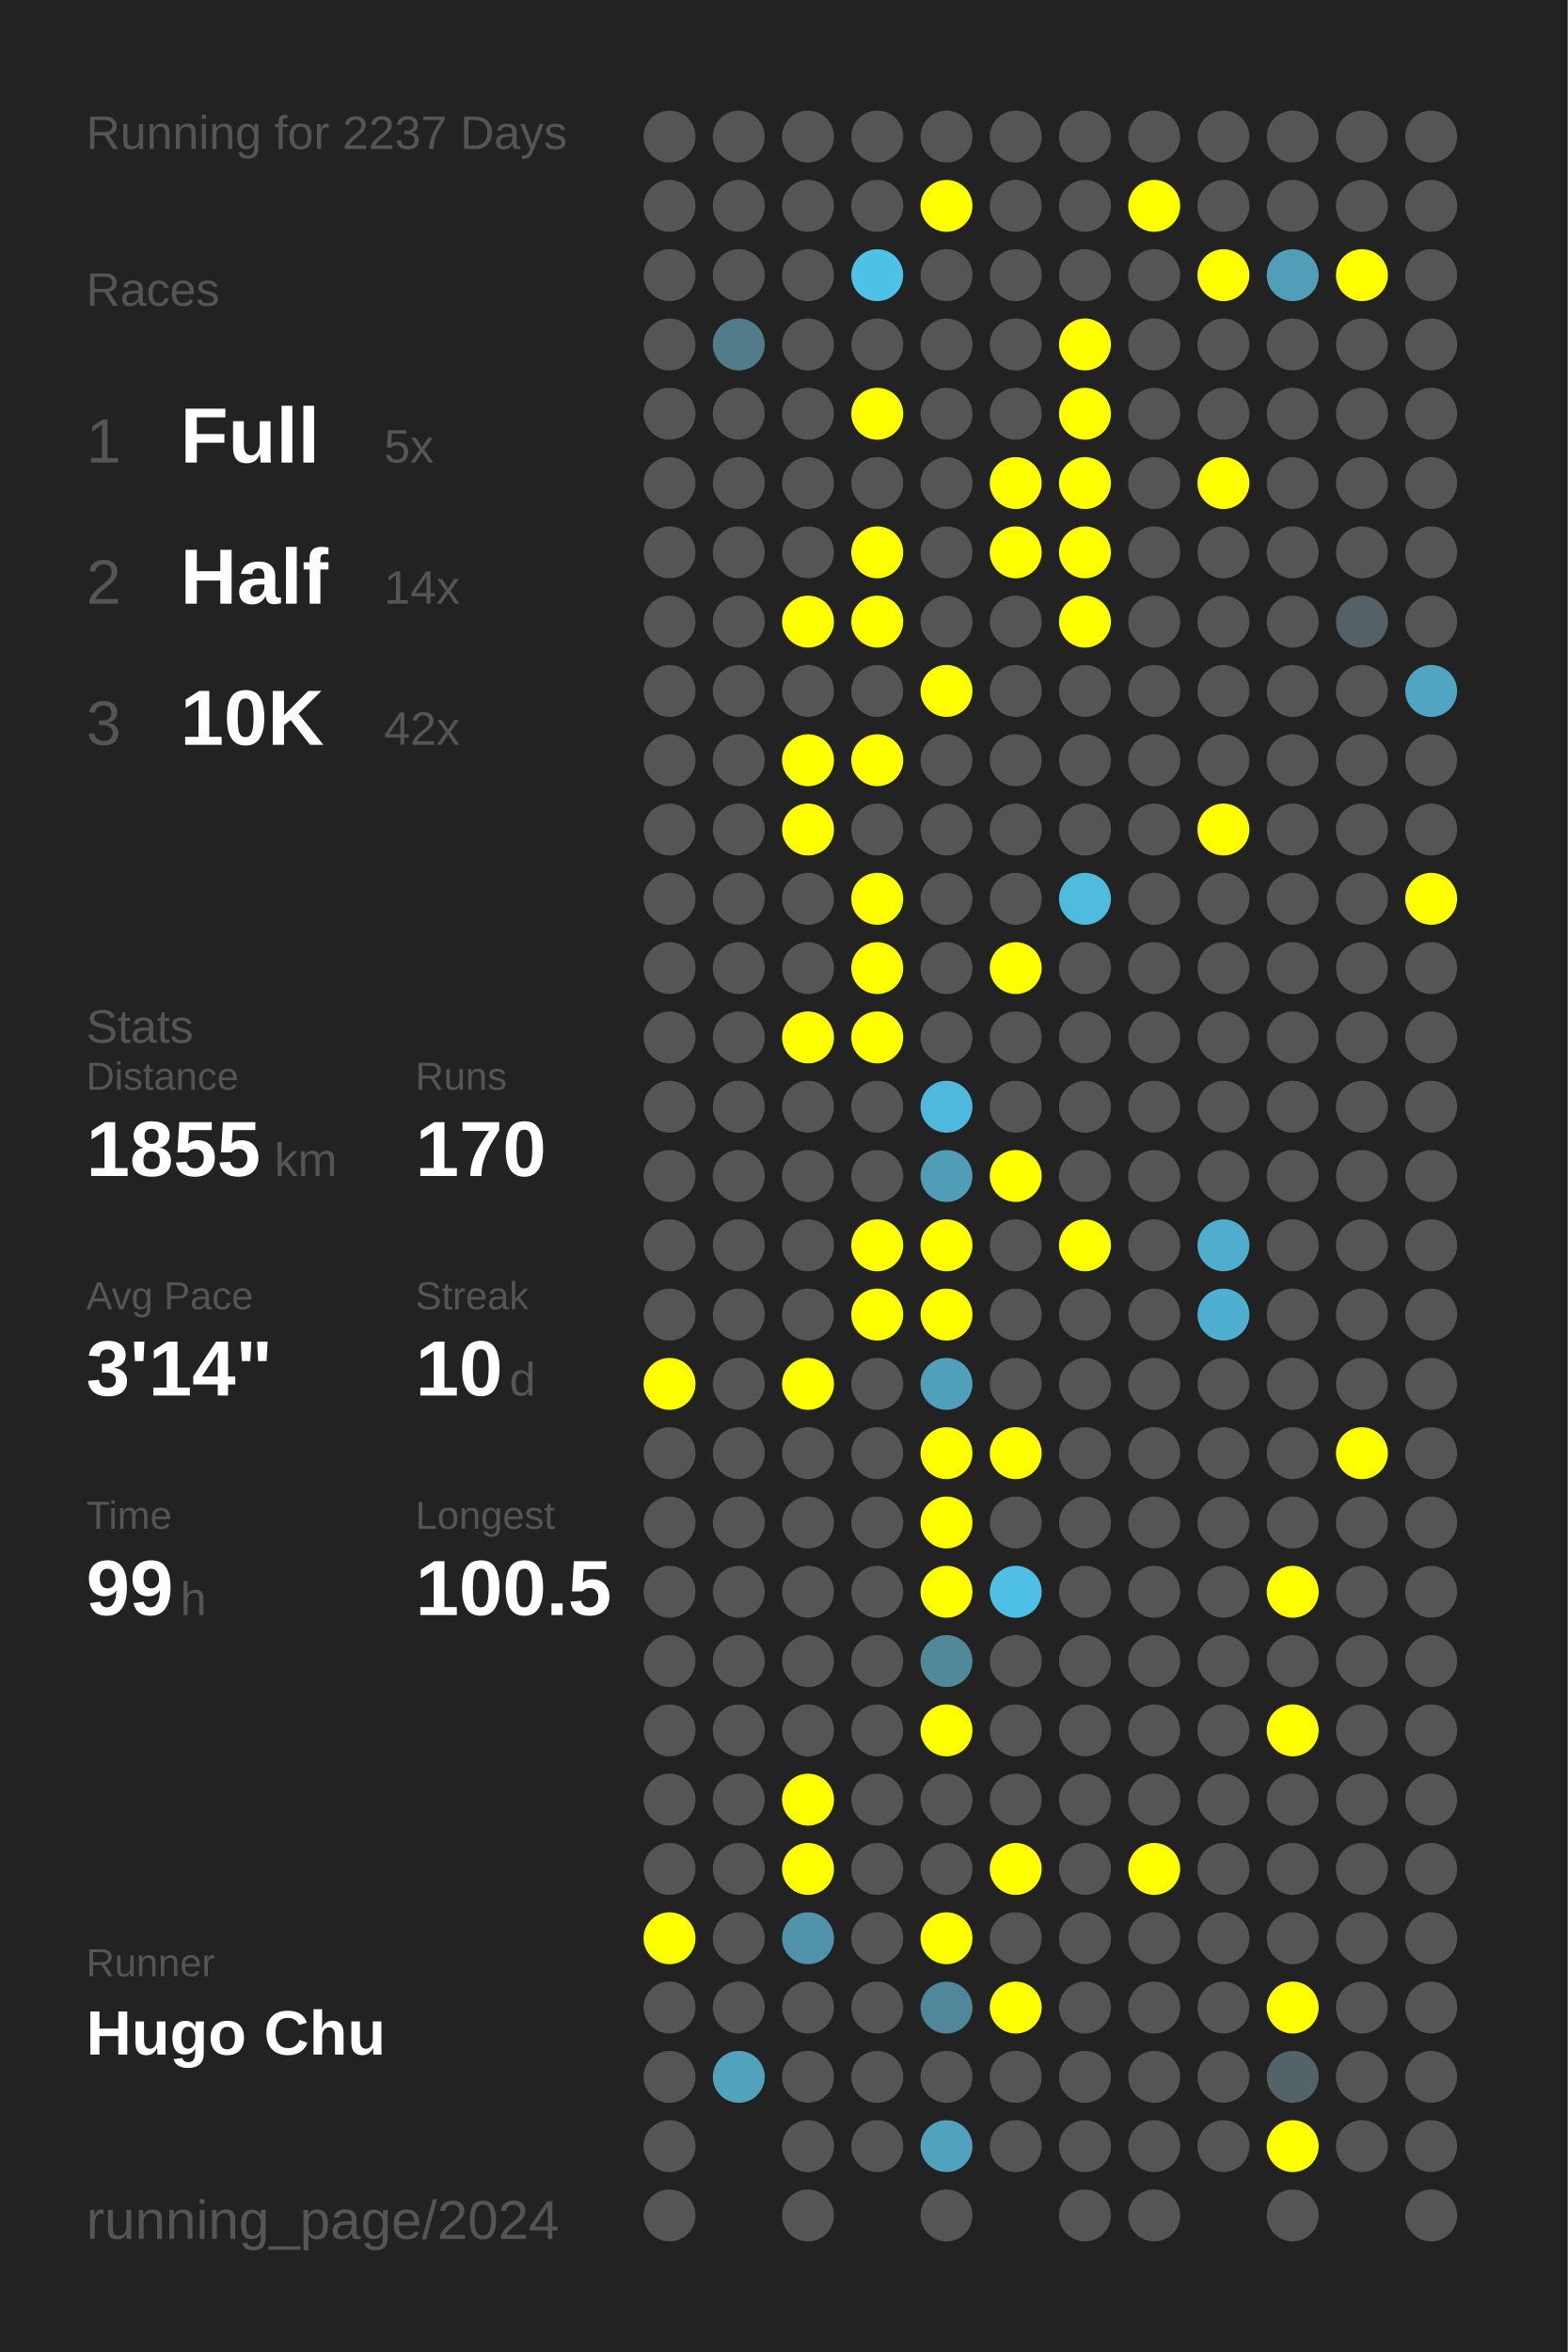
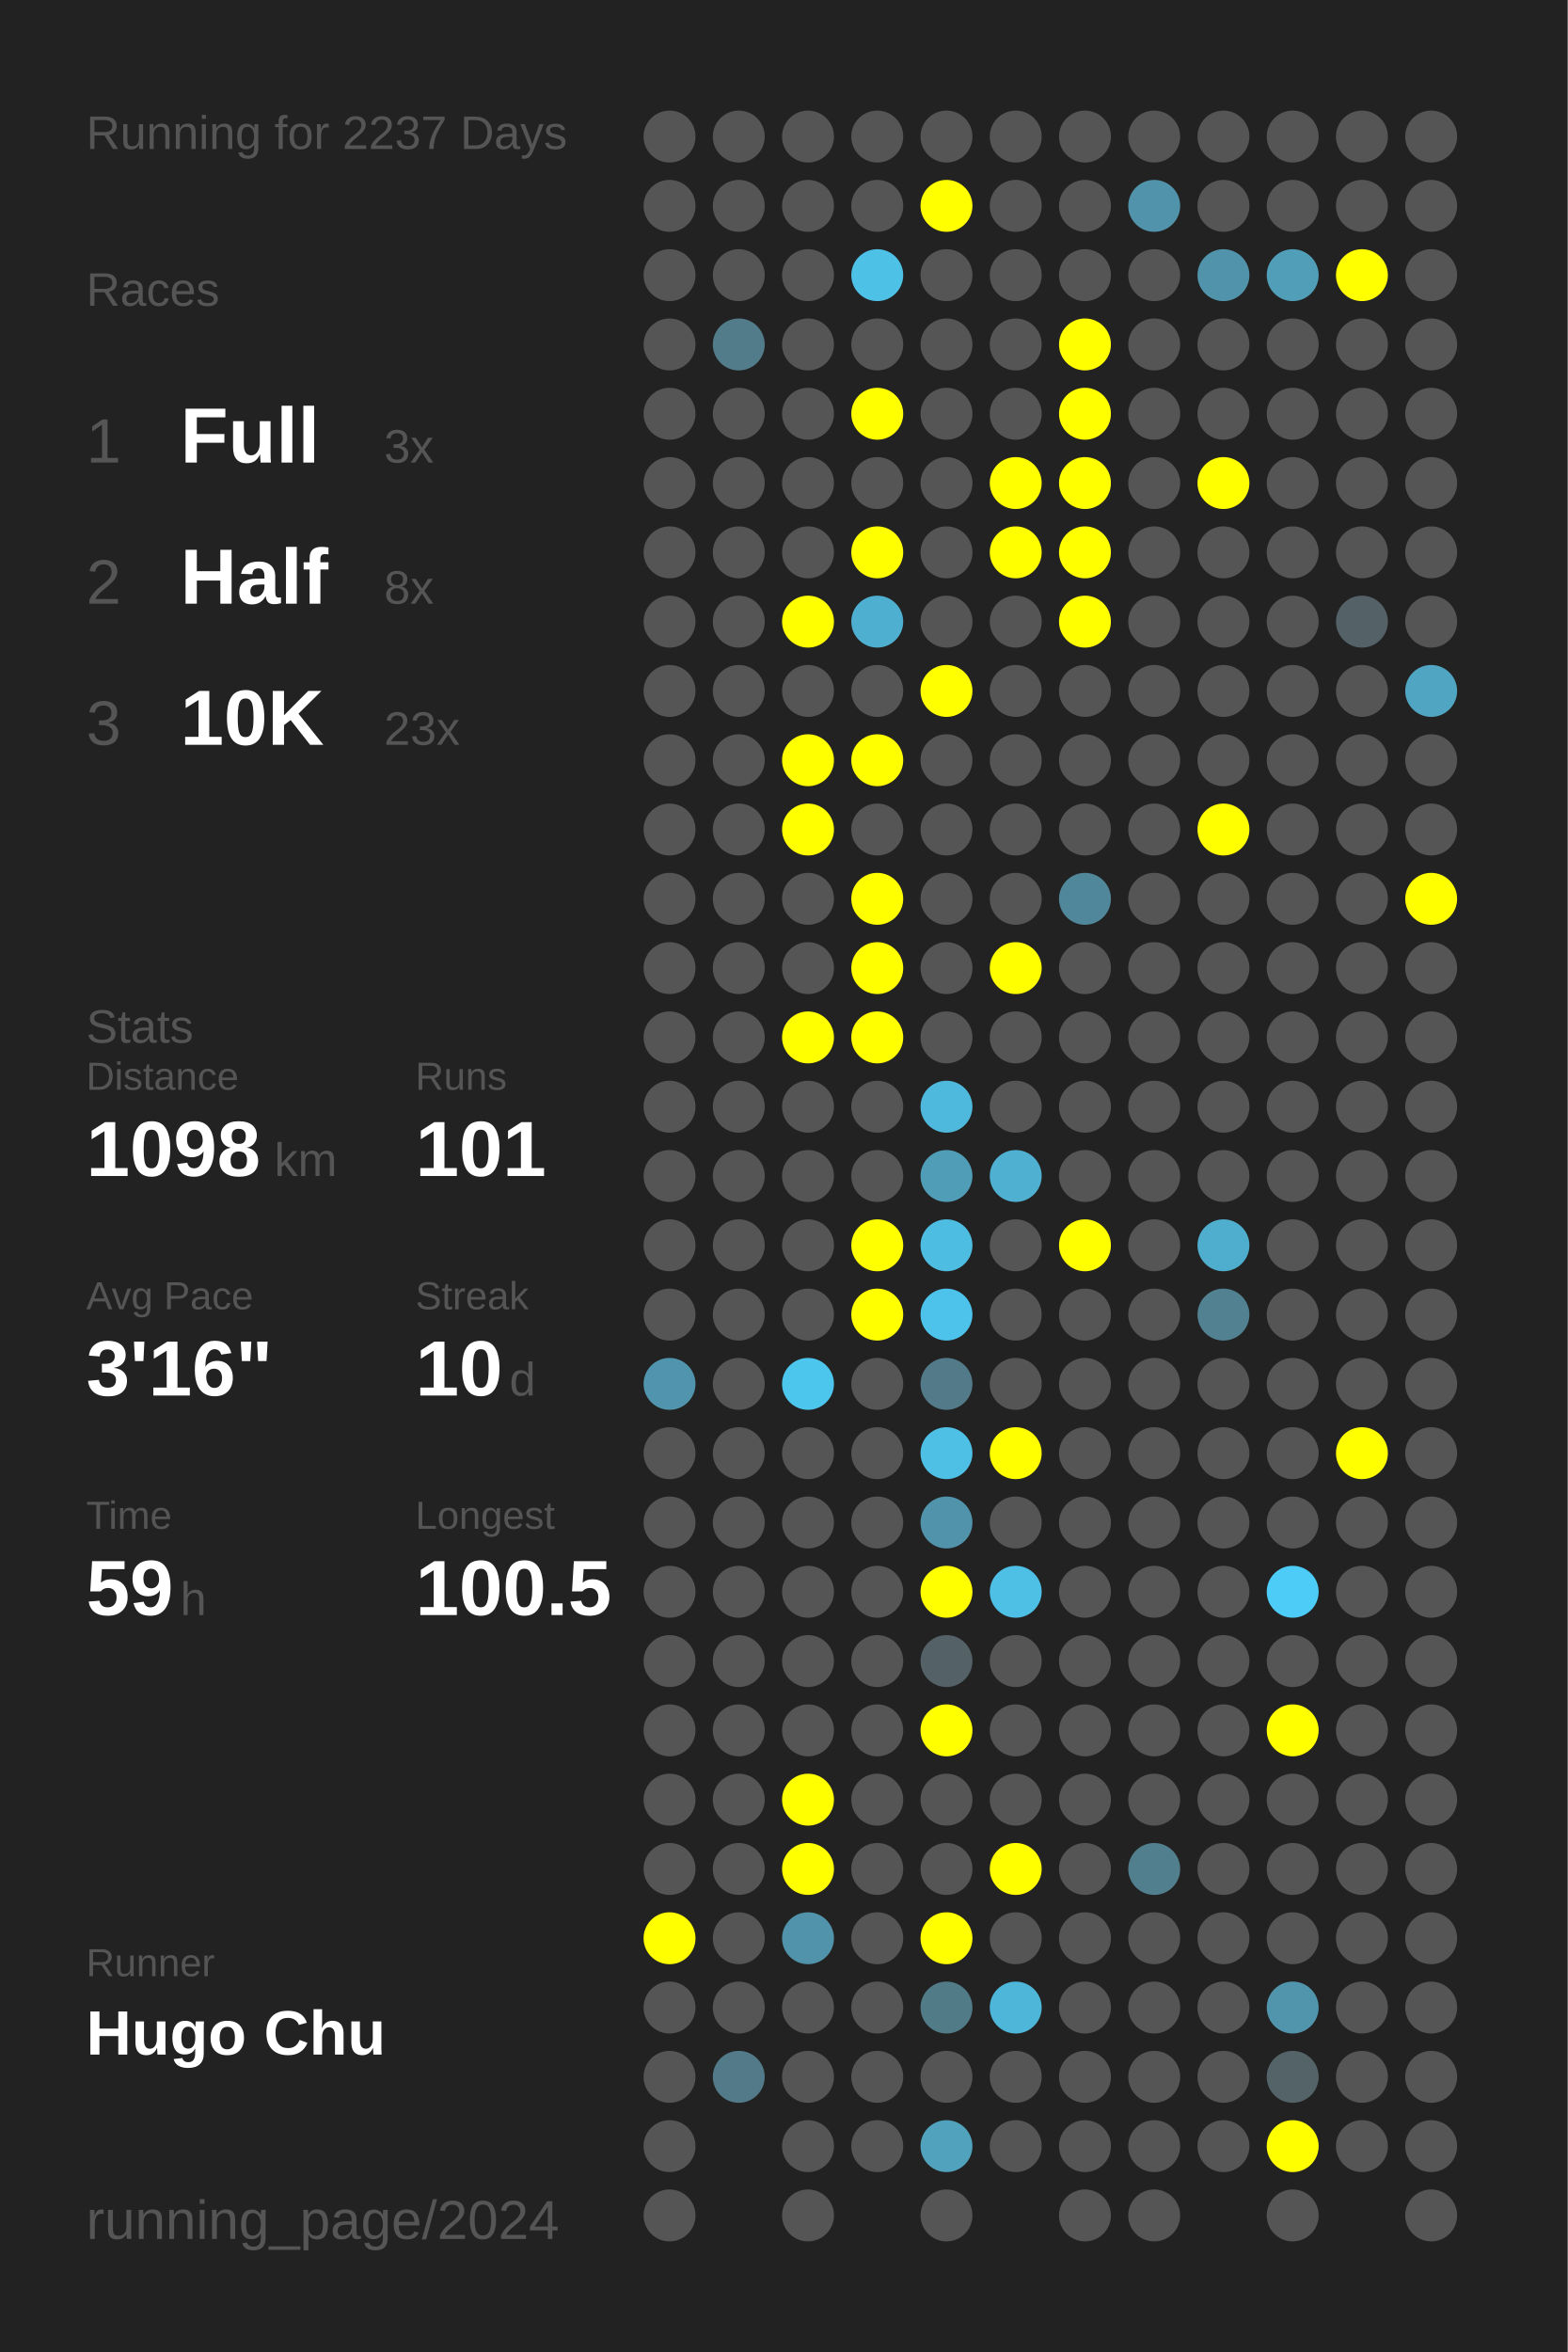
<svg xmlns="http://www.w3.org/2000/svg" baseProfile="full" height="300mm" version="1.1" viewBox="0,0,200,300" width="200mm">
  <defs />
  <rect fill="#222222" height="300" width="200" x="0" y="0" />
  <text fill="#555555" style="font-size:6px; font-family:Arial;" x="11" y="19">Running for 2237 Days</text>
  <text fill="#555555" style="font-size:6px; font-family:Arial;" x="11" y="39">Races</text>
  <text fill="#555555" style="font-size:8px; font-family:Arial;" x="11" y="59">1</text>
  <text fill="#FFFFFF" style="font-size:10px; font-family:Arial; font-weight:bold;" x="23" y="59">Full</text>
-   <text fill="#555555" style="font-size:6px; font-family:Arial;" x="49" y="59">5x</text>
+   <text fill="#555555" style="font-size:6px; font-family:Arial;" x="49" y="59">3x</text>
  <text fill="#555555" style="font-size:8px; font-family:Arial;" x="11" y="77">2</text>
  <text fill="#FFFFFF" style="font-size:10px; font-family:Arial; font-weight:bold;" x="23" y="77">Half</text>
-   <text fill="#555555" style="font-size:6px; font-family:Arial;" x="49" y="77">14x</text>
+   <text fill="#555555" style="font-size:6px; font-family:Arial;" x="49" y="77">8x</text>
  <text fill="#555555" style="font-size:8px; font-family:Arial;" x="11" y="95">3</text>
  <text fill="#FFFFFF" style="font-size:10px; font-family:Arial; font-weight:bold;" x="23" y="95">10K</text>
-   <text fill="#555555" style="font-size:6px; font-family:Arial;" x="49" y="95">42x</text>
+   <text fill="#555555" style="font-size:6px; font-family:Arial;" x="49" y="95">23x</text>
  <text fill="#555555" style="font-size:6px; font-family:Arial;" x="11" y="133">Stats</text>
  <text fill="#555555" style="font-size:5px; font-family:Arial;" x="11" y="139">Distance</text>
-   <text fill="#FFFFFF" style="font-size:10px; font-family:Arial; font-weight:bold;" x="11" y="150">1855</text>
+   <text fill="#FFFFFF" style="font-size:10px; font-family:Arial; font-weight:bold;" x="11" y="150">1098</text>
  <text fill="#555555" style="font-size:6px; font-family:Arial;" x="35" y="150">km</text>
  <text fill="#555555" style="font-size:5px; font-family:Arial;" x="53" y="139">Runs</text>
-   <text fill="#FFFFFF" style="font-size:10px; font-family:Arial; font-weight:bold;" x="53" y="150">170</text>
+   <text fill="#FFFFFF" style="font-size:10px; font-family:Arial; font-weight:bold;" x="53" y="150">101</text>
  <text fill="#555555" style="font-size:5px; font-family:Arial;" x="11" y="167">Avg Pace</text>
-   <text fill="#FFFFFF" style="font-size:10px; font-family:Arial; font-weight:bold;" x="11" y="178">3'14"</text>
+   <text fill="#FFFFFF" style="font-size:10px; font-family:Arial; font-weight:bold;" x="11" y="178">3'16"</text>
  <text fill="#555555" style="font-size:5px; font-family:Arial;" x="53" y="167">Streak</text>
  <text fill="#FFFFFF" style="font-size:10px; font-family:Arial; font-weight:bold;" x="53" y="178">10</text>
  <text fill="#555555" style="font-size:6px; font-family:Arial;" x="65" y="178">d</text>
  <text fill="#555555" style="font-size:5px; font-family:Arial;" x="11" y="195">Time</text>
-   <text fill="#FFFFFF" style="font-size:10px; font-family:Arial; font-weight:bold;" x="11" y="206">99</text>
+   <text fill="#FFFFFF" style="font-size:10px; font-family:Arial; font-weight:bold;" x="11" y="206">59</text>
  <text fill="#555555" style="font-size:6px; font-family:Arial;" x="23" y="206">h</text>
  <text fill="#555555" style="font-size:5px; font-family:Arial;" x="53" y="195">Longest</text>
  <text fill="#FFFFFF" style="font-size:10px; font-family:Arial; font-weight:bold;" x="53" y="206">100.5</text>
  <text fill="#555555" style="font-size:5px; font-family:Arial;" x="11" y="252.065">Runner</text>
  <text fill="#FFFFFF" style="font-size:8px; font-family:Arial; font-weight:bold;" x="11" y="262.065">Hugo Chu</text>
  <text fill="#555555" style="font-size:7px; font-family:Arial;" x="11" y="285.581">running_page/2024</text>
  <circle cx="85.417" cy="17.419" fill="#555555" r="3.312" />
  <circle cx="85.417" cy="26.258" fill="#555555" r="3.312" />
  <circle cx="85.417" cy="35.097" fill="#555555" r="3.312" />
  <circle cx="85.417" cy="43.935" fill="#555555" r="3.312" />
  <circle cx="85.417" cy="52.774" fill="#555555" r="3.312" />
  <circle cx="85.417" cy="61.613" fill="#555555" r="3.312" />
  <circle cx="85.417" cy="70.452" fill="#555555" r="3.312" />
  <circle cx="85.417" cy="79.29" fill="#555555" r="3.312" />
  <circle cx="85.417" cy="88.129" fill="#555555" r="3.312" />
  <circle cx="85.417" cy="96.968" fill="#555555" r="3.312" />
  <circle cx="85.417" cy="105.806" fill="#555555" r="3.312" />
  <circle cx="85.417" cy="114.645" fill="#555555" r="3.312" />
  <circle cx="85.417" cy="123.484" fill="#555555" r="3.312" />
  <circle cx="85.417" cy="132.323" fill="#555555" r="3.312" />
  <circle cx="85.417" cy="141.161" fill="#555555" r="3.312" />
  <circle cx="85.417" cy="150" fill="#555555" r="3.312" />
  <circle cx="85.417" cy="158.839" fill="#555555" r="3.312" />
  <circle cx="85.417" cy="167.677" fill="#555555" r="3.312" />
-   <circle cx="85.417" cy="176.516" fill="#FFFF00" r="3.312" />
+   <circle cx="85.417" cy="176.516" fill="#5095ad" r="3.312" />
  <circle cx="85.417" cy="185.355" fill="#555555" r="3.312" />
  <circle cx="85.417" cy="194.194" fill="#555555" r="3.312" />
  <circle cx="85.417" cy="203.032" fill="#555555" r="3.312" />
  <circle cx="85.417" cy="211.871" fill="#555555" r="3.312" />
  <circle cx="85.417" cy="220.71" fill="#555555" r="3.312" />
  <circle cx="85.417" cy="229.548" fill="#555555" r="3.312" />
  <circle cx="85.417" cy="238.387" fill="#555555" r="3.312" />
  <circle cx="85.417" cy="247.226" fill="#FFFF00" r="3.312" />
  <circle cx="85.417" cy="256.065" fill="#555555" r="3.312" />
  <circle cx="85.417" cy="264.903" fill="#555555" r="3.312" />
  <circle cx="85.417" cy="273.742" fill="#555555" r="3.312" />
  <circle cx="85.417" cy="282.581" fill="#555555" r="3.312" />
  <circle cx="94.25" cy="17.419" fill="#555555" r="3.312" />
  <circle cx="94.25" cy="26.258" fill="#555555" r="3.312" />
  <circle cx="94.25" cy="35.097" fill="#555555" r="3.312" />
  <circle cx="94.25" cy="43.935" fill="#527c8a" r="3.312" />
  <circle cx="94.25" cy="52.774" fill="#555555" r="3.312" />
  <circle cx="94.25" cy="61.613" fill="#555555" r="3.312" />
  <circle cx="94.25" cy="70.452" fill="#555555" r="3.312" />
  <circle cx="94.25" cy="79.29" fill="#555555" r="3.312" />
  <circle cx="94.25" cy="88.129" fill="#555555" r="3.312" />
  <circle cx="94.25" cy="96.968" fill="#555555" r="3.312" />
  <circle cx="94.25" cy="105.806" fill="#555555" r="3.312" />
  <circle cx="94.25" cy="114.645" fill="#555555" r="3.312" />
  <circle cx="94.25" cy="123.484" fill="#555555" r="3.312" />
  <circle cx="94.25" cy="132.323" fill="#555555" r="3.312" />
  <circle cx="94.25" cy="141.161" fill="#555555" r="3.312" />
  <circle cx="94.25" cy="150" fill="#555555" r="3.312" />
  <circle cx="94.25" cy="158.839" fill="#555555" r="3.312" />
  <circle cx="94.25" cy="167.677" fill="#555555" r="3.312" />
  <circle cx="94.25" cy="176.516" fill="#555555" r="3.312" />
  <circle cx="94.25" cy="185.355" fill="#555555" r="3.312" />
  <circle cx="94.25" cy="194.194" fill="#555555" r="3.312" />
  <circle cx="94.25" cy="203.032" fill="#555555" r="3.312" />
  <circle cx="94.25" cy="211.871" fill="#555555" r="3.312" />
  <circle cx="94.25" cy="220.71" fill="#555555" r="3.312" />
  <circle cx="94.25" cy="229.548" fill="#555555" r="3.312" />
  <circle cx="94.25" cy="238.387" fill="#555555" r="3.312" />
  <circle cx="94.25" cy="247.226" fill="#555555" r="3.312" />
  <circle cx="94.25" cy="256.065" fill="#555555" r="3.312" />
-   <circle cx="94.25" cy="264.903" fill="#50a2bd" r="3.312" />
+   <circle cx="94.25" cy="264.903" fill="#527a88" r="3.312" />
  <circle cx="103.083" cy="17.419" fill="#555555" r="3.312" />
  <circle cx="103.083" cy="26.258" fill="#555555" r="3.312" />
  <circle cx="103.083" cy="35.097" fill="#555555" r="3.312" />
  <circle cx="103.083" cy="43.935" fill="#555555" r="3.312" />
  <circle cx="103.083" cy="52.774" fill="#555555" r="3.312" />
  <circle cx="103.083" cy="61.613" fill="#555555" r="3.312" />
  <circle cx="103.083" cy="70.452" fill="#555555" r="3.312" />
  <circle cx="103.083" cy="79.29" fill="#FFFF00" r="3.312" />
  <circle cx="103.083" cy="88.129" fill="#555555" r="3.312" />
  <circle cx="103.083" cy="96.968" fill="#FFFF00" r="3.312" />
  <circle cx="103.083" cy="105.806" fill="#FFFF00" r="3.312" />
  <circle cx="103.083" cy="114.645" fill="#555555" r="3.312" />
  <circle cx="103.083" cy="123.484" fill="#555555" r="3.312" />
  <circle cx="103.083" cy="132.323" fill="#FFFF00" r="3.312" />
  <circle cx="103.083" cy="141.161" fill="#555555" r="3.312" />
  <circle cx="103.083" cy="150" fill="#555555" r="3.312" />
  <circle cx="103.083" cy="158.839" fill="#555555" r="3.312" />
  <circle cx="103.083" cy="167.677" fill="#555555" r="3.312" />
-   <circle cx="103.083" cy="176.516" fill="#FFFF00" r="3.312" />
+   <circle cx="103.083" cy="176.516" fill="#4dc6ee" r="3.312" />
  <circle cx="103.083" cy="185.355" fill="#555555" r="3.312" />
  <circle cx="103.083" cy="194.194" fill="#555555" r="3.312" />
  <circle cx="103.083" cy="203.032" fill="#555555" r="3.312" />
  <circle cx="103.083" cy="211.871" fill="#555555" r="3.312" />
  <circle cx="103.083" cy="220.71" fill="#555555" r="3.312" />
  <circle cx="103.083" cy="229.548" fill="#FFFF00" r="3.312" />
  <circle cx="103.083" cy="238.387" fill="#FFFF00" r="3.312" />
  <circle cx="103.083" cy="247.226" fill="#5093aa" r="3.312" />
  <circle cx="103.083" cy="256.065" fill="#555555" r="3.312" />
  <circle cx="103.083" cy="264.903" fill="#555555" r="3.312" />
  <circle cx="103.083" cy="273.742" fill="#555555" r="3.312" />
  <circle cx="103.083" cy="282.581" fill="#555555" r="3.312" />
  <circle cx="111.917" cy="17.419" fill="#555555" r="3.312" />
  <circle cx="111.917" cy="26.258" fill="#555555" r="3.312" />
  <circle cx="111.917" cy="35.097" fill="#4ec1e7" r="3.312" />
  <circle cx="111.917" cy="43.935" fill="#555555" r="3.312" />
  <circle cx="111.917" cy="52.774" fill="#FFFF00" r="3.312" />
  <circle cx="111.917" cy="61.613" fill="#555555" r="3.312" />
  <circle cx="111.917" cy="70.452" fill="#FFFF00" r="3.312" />
-   <circle cx="111.917" cy="79.29" fill="#FFFF00" r="3.312" />
+   <circle cx="111.917" cy="79.29" fill="#4fafd0" r="3.312" />
  <circle cx="111.917" cy="88.129" fill="#555555" r="3.312" />
  <circle cx="111.917" cy="96.968" fill="#FFFF00" r="3.312" />
  <circle cx="111.917" cy="105.806" fill="#555555" r="3.312" />
  <circle cx="111.917" cy="114.645" fill="#FFFF00" r="3.312" />
  <circle cx="111.917" cy="123.484" fill="#FFFF00" r="3.312" />
  <circle cx="111.917" cy="132.323" fill="#FFFF00" r="3.312" />
  <circle cx="111.917" cy="141.161" fill="#555555" r="3.312" />
  <circle cx="111.917" cy="150" fill="#555555" r="3.312" />
  <circle cx="111.917" cy="158.839" fill="#FFFF00" r="3.312" />
  <circle cx="111.917" cy="167.677" fill="#FFFF00" r="3.312" />
  <circle cx="111.917" cy="176.516" fill="#555555" r="3.312" />
  <circle cx="111.917" cy="185.355" fill="#555555" r="3.312" />
  <circle cx="111.917" cy="194.194" fill="#555555" r="3.312" />
  <circle cx="111.917" cy="203.032" fill="#555555" r="3.312" />
  <circle cx="111.917" cy="211.871" fill="#555555" r="3.312" />
  <circle cx="111.917" cy="220.71" fill="#555555" r="3.312" />
  <circle cx="111.917" cy="229.548" fill="#555555" r="3.312" />
  <circle cx="111.917" cy="238.387" fill="#555555" r="3.312" />
  <circle cx="111.917" cy="247.226" fill="#555555" r="3.312" />
  <circle cx="111.917" cy="256.065" fill="#555555" r="3.312" />
  <circle cx="111.917" cy="264.903" fill="#555555" r="3.312" />
  <circle cx="111.917" cy="273.742" fill="#555555" r="3.312" />
  <circle cx="120.75" cy="17.419" fill="#555555" r="3.312" />
  <circle cx="120.75" cy="26.258" fill="#FFFF00" r="3.312" />
  <circle cx="120.75" cy="35.097" fill="#555555" r="3.312" />
  <circle cx="120.75" cy="43.935" fill="#555555" r="3.312" />
  <circle cx="120.75" cy="52.774" fill="#555555" r="3.312" />
  <circle cx="120.75" cy="61.613" fill="#555555" r="3.312" />
  <circle cx="120.75" cy="70.452" fill="#555555" r="3.312" />
  <circle cx="120.75" cy="79.29" fill="#555555" r="3.312" />
  <circle cx="120.75" cy="88.129" fill="#FFFF00" r="3.312" />
  <circle cx="120.75" cy="96.968" fill="#555555" r="3.312" />
  <circle cx="120.75" cy="105.806" fill="#555555" r="3.312" />
  <circle cx="120.75" cy="114.645" fill="#555555" r="3.312" />
  <circle cx="120.75" cy="123.484" fill="#555555" r="3.312" />
  <circle cx="120.75" cy="132.323" fill="#555555" r="3.312" />
  <circle cx="120.75" cy="141.161" fill="#4eb9dd" r="3.312" />
  <circle cx="120.75" cy="150" fill="#509db7" r="3.312" />
-   <circle cx="120.75" cy="158.839" fill="#FFFF00" r="3.312" />
-   <circle cx="120.75" cy="167.677" fill="#FFFF00" r="3.312" />
-   <circle cx="120.75" cy="176.516" fill="#50a0bb" r="3.312" />
-   <circle cx="120.75" cy="185.355" fill="#FFFF00" r="3.312" />
-   <circle cx="120.75" cy="194.194" fill="#FFFF00" r="3.312" />
+   <circle cx="120.75" cy="158.839" fill="#4ebde2" r="3.312" />
+   <circle cx="120.75" cy="167.677" fill="#4dc3eb" r="3.312" />
+   <circle cx="120.75" cy="176.516" fill="#527a88" r="3.312" />
+   <circle cx="120.75" cy="185.355" fill="#4ec0e6" r="3.312" />
+   <circle cx="120.75" cy="194.194" fill="#5093aa" r="3.312" />
  <circle cx="120.75" cy="203.032" fill="#FFFF00" r="3.312" />
-   <circle cx="120.75" cy="211.871" fill="#51889a" r="3.312" />
+   <circle cx="120.75" cy="211.871" fill="#546166" r="3.312" />
  <circle cx="120.75" cy="220.71" fill="#FFFF00" r="3.312" />
  <circle cx="120.75" cy="229.548" fill="#555555" r="3.312" />
  <circle cx="120.75" cy="238.387" fill="#555555" r="3.312" />
  <circle cx="120.75" cy="247.226" fill="#FFFF00" r="3.312" />
-   <circle cx="120.75" cy="256.065" fill="#51879a" r="3.312" />
+   <circle cx="120.75" cy="256.065" fill="#527b88" r="3.312" />
  <circle cx="120.75" cy="264.903" fill="#555555" r="3.312" />
  <circle cx="120.75" cy="273.742" fill="#50a2bd" r="3.312" />
  <circle cx="120.75" cy="282.581" fill="#555555" r="3.312" />
  <circle cx="129.583" cy="17.419" fill="#555555" r="3.312" />
  <circle cx="129.583" cy="26.258" fill="#555555" r="3.312" />
  <circle cx="129.583" cy="35.097" fill="#555555" r="3.312" />
  <circle cx="129.583" cy="43.935" fill="#555555" r="3.312" />
  <circle cx="129.583" cy="52.774" fill="#555555" r="3.312" />
  <circle cx="129.583" cy="61.613" fill="#FFFF00" r="3.312" />
  <circle cx="129.583" cy="70.452" fill="#FFFF00" r="3.312" />
  <circle cx="129.583" cy="79.29" fill="#555555" r="3.312" />
  <circle cx="129.583" cy="88.129" fill="#555555" r="3.312" />
  <circle cx="129.583" cy="96.968" fill="#555555" r="3.312" />
  <circle cx="129.583" cy="105.806" fill="#555555" r="3.312" />
  <circle cx="129.583" cy="114.645" fill="#555555" r="3.312" />
  <circle cx="129.583" cy="123.484" fill="#FFFF00" r="3.312" />
  <circle cx="129.583" cy="132.323" fill="#555555" r="3.312" />
  <circle cx="129.583" cy="141.161" fill="#555555" r="3.312" />
-   <circle cx="129.583" cy="150" fill="#FFFF00" r="3.312" />
+   <circle cx="129.583" cy="150" fill="#4fb0d1" r="3.312" />
  <circle cx="129.583" cy="158.839" fill="#555555" r="3.312" />
  <circle cx="129.583" cy="167.677" fill="#555555" r="3.312" />
  <circle cx="129.583" cy="176.516" fill="#555555" r="3.312" />
  <circle cx="129.583" cy="185.355" fill="#FFFF00" r="3.312" />
  <circle cx="129.583" cy="194.194" fill="#555555" r="3.312" />
  <circle cx="129.583" cy="203.032" fill="#4ebfe5" r="3.312" />
  <circle cx="129.583" cy="211.871" fill="#555555" r="3.312" />
  <circle cx="129.583" cy="220.71" fill="#555555" r="3.312" />
  <circle cx="129.583" cy="229.548" fill="#555555" r="3.312" />
  <circle cx="129.583" cy="238.387" fill="#FFFF00" r="3.312" />
  <circle cx="129.583" cy="247.226" fill="#555555" r="3.312" />
-   <circle cx="129.583" cy="256.065" fill="#FFFF00" r="3.312" />
+   <circle cx="129.583" cy="256.065" fill="#4eb6d9" r="3.312" />
  <circle cx="129.583" cy="264.903" fill="#555555" r="3.312" />
  <circle cx="129.583" cy="273.742" fill="#555555" r="3.312" />
  <circle cx="138.417" cy="17.419" fill="#555555" r="3.312" />
  <circle cx="138.417" cy="26.258" fill="#555555" r="3.312" />
  <circle cx="138.417" cy="35.097" fill="#555555" r="3.312" />
  <circle cx="138.417" cy="43.935" fill="#FFFF00" r="3.312" />
  <circle cx="138.417" cy="52.774" fill="#FFFF00" r="3.312" />
  <circle cx="138.417" cy="61.613" fill="#FFFF00" r="3.312" />
  <circle cx="138.417" cy="70.452" fill="#FFFF00" r="3.312" />
  <circle cx="138.417" cy="79.29" fill="#FFFF00" r="3.312" />
  <circle cx="138.417" cy="88.129" fill="#555555" r="3.312" />
  <circle cx="138.417" cy="96.968" fill="#555555" r="3.312" />
  <circle cx="138.417" cy="105.806" fill="#555555" r="3.312" />
-   <circle cx="138.417" cy="114.645" fill="#4ebbdf" r="3.312" />
+   <circle cx="138.417" cy="114.645" fill="#51879a" r="3.312" />
  <circle cx="138.417" cy="123.484" fill="#555555" r="3.312" />
  <circle cx="138.417" cy="132.323" fill="#555555" r="3.312" />
  <circle cx="138.417" cy="141.161" fill="#555555" r="3.312" />
  <circle cx="138.417" cy="150" fill="#555555" r="3.312" />
  <circle cx="138.417" cy="158.839" fill="#FFFF00" r="3.312" />
  <circle cx="138.417" cy="167.677" fill="#555555" r="3.312" />
  <circle cx="138.417" cy="176.516" fill="#555555" r="3.312" />
  <circle cx="138.417" cy="185.355" fill="#555555" r="3.312" />
  <circle cx="138.417" cy="194.194" fill="#555555" r="3.312" />
  <circle cx="138.417" cy="203.032" fill="#555555" r="3.312" />
  <circle cx="138.417" cy="211.871" fill="#555555" r="3.312" />
  <circle cx="138.417" cy="220.71" fill="#555555" r="3.312" />
  <circle cx="138.417" cy="229.548" fill="#555555" r="3.312" />
  <circle cx="138.417" cy="238.387" fill="#555555" r="3.312" />
  <circle cx="138.417" cy="247.226" fill="#555555" r="3.312" />
  <circle cx="138.417" cy="256.065" fill="#555555" r="3.312" />
  <circle cx="138.417" cy="264.903" fill="#555555" r="3.312" />
  <circle cx="138.417" cy="273.742" fill="#555555" r="3.312" />
  <circle cx="138.417" cy="282.581" fill="#555555" r="3.312" />
  <circle cx="147.25" cy="17.419" fill="#555555" r="3.312" />
-   <circle cx="147.25" cy="26.258" fill="#FFFF00" r="3.312" />
+   <circle cx="147.25" cy="26.258" fill="#5093aa" r="3.312" />
  <circle cx="147.25" cy="35.097" fill="#555555" r="3.312" />
  <circle cx="147.25" cy="43.935" fill="#555555" r="3.312" />
  <circle cx="147.25" cy="52.774" fill="#555555" r="3.312" />
  <circle cx="147.25" cy="61.613" fill="#555555" r="3.312" />
  <circle cx="147.25" cy="70.452" fill="#555555" r="3.312" />
  <circle cx="147.25" cy="79.29" fill="#555555" r="3.312" />
  <circle cx="147.25" cy="88.129" fill="#555555" r="3.312" />
  <circle cx="147.25" cy="96.968" fill="#555555" r="3.312" />
  <circle cx="147.25" cy="105.806" fill="#555555" r="3.312" />
  <circle cx="147.25" cy="114.645" fill="#555555" r="3.312" />
  <circle cx="147.25" cy="123.484" fill="#555555" r="3.312" />
  <circle cx="147.25" cy="132.323" fill="#555555" r="3.312" />
  <circle cx="147.25" cy="141.161" fill="#555555" r="3.312" />
  <circle cx="147.25" cy="150" fill="#555555" r="3.312" />
  <circle cx="147.25" cy="158.839" fill="#555555" r="3.312" />
  <circle cx="147.25" cy="167.677" fill="#555555" r="3.312" />
  <circle cx="147.25" cy="176.516" fill="#555555" r="3.312" />
  <circle cx="147.25" cy="185.355" fill="#555555" r="3.312" />
  <circle cx="147.25" cy="194.194" fill="#555555" r="3.312" />
  <circle cx="147.25" cy="203.032" fill="#555555" r="3.312" />
  <circle cx="147.25" cy="211.871" fill="#555555" r="3.312" />
  <circle cx="147.25" cy="220.71" fill="#555555" r="3.312" />
  <circle cx="147.25" cy="229.548" fill="#555555" r="3.312" />
-   <circle cx="147.25" cy="238.387" fill="#FFFF00" r="3.312" />
+   <circle cx="147.25" cy="238.387" fill="#527f8e" r="3.312" />
  <circle cx="147.25" cy="247.226" fill="#555555" r="3.312" />
  <circle cx="147.25" cy="256.065" fill="#555555" r="3.312" />
  <circle cx="147.25" cy="264.903" fill="#555555" r="3.312" />
  <circle cx="147.25" cy="273.742" fill="#555555" r="3.312" />
  <circle cx="147.25" cy="282.581" fill="#555555" r="3.312" />
  <circle cx="156.083" cy="17.419" fill="#555555" r="3.312" />
  <circle cx="156.083" cy="26.258" fill="#555555" r="3.312" />
-   <circle cx="156.083" cy="35.097" fill="#FFFF00" r="3.312" />
+   <circle cx="156.083" cy="35.097" fill="#5093aa" r="3.312" />
  <circle cx="156.083" cy="43.935" fill="#555555" r="3.312" />
  <circle cx="156.083" cy="52.774" fill="#555555" r="3.312" />
  <circle cx="156.083" cy="61.613" fill="#FFFF00" r="3.312" />
  <circle cx="156.083" cy="70.452" fill="#555555" r="3.312" />
  <circle cx="156.083" cy="79.29" fill="#555555" r="3.312" />
  <circle cx="156.083" cy="88.129" fill="#555555" r="3.312" />
  <circle cx="156.083" cy="96.968" fill="#555555" r="3.312" />
  <circle cx="156.083" cy="105.806" fill="#FFFF00" r="3.312" />
  <circle cx="156.083" cy="114.645" fill="#555555" r="3.312" />
  <circle cx="156.083" cy="123.484" fill="#555555" r="3.312" />
  <circle cx="156.083" cy="132.323" fill="#555555" r="3.312" />
  <circle cx="156.083" cy="141.161" fill="#555555" r="3.312" />
  <circle cx="156.083" cy="150" fill="#555555" r="3.312" />
  <circle cx="156.083" cy="158.839" fill="#4faece" r="3.312" />
-   <circle cx="156.083" cy="167.677" fill="#4fafd0" r="3.312" />
+   <circle cx="156.083" cy="167.677" fill="#528292" r="3.312" />
  <circle cx="156.083" cy="176.516" fill="#555555" r="3.312" />
  <circle cx="156.083" cy="185.355" fill="#555555" r="3.312" />
  <circle cx="156.083" cy="194.194" fill="#555555" r="3.312" />
  <circle cx="156.083" cy="203.032" fill="#555555" r="3.312" />
  <circle cx="156.083" cy="211.871" fill="#555555" r="3.312" />
  <circle cx="156.083" cy="220.71" fill="#555555" r="3.312" />
  <circle cx="156.083" cy="229.548" fill="#555555" r="3.312" />
  <circle cx="156.083" cy="238.387" fill="#555555" r="3.312" />
  <circle cx="156.083" cy="247.226" fill="#555555" r="3.312" />
  <circle cx="156.083" cy="256.065" fill="#555555" r="3.312" />
  <circle cx="156.083" cy="264.903" fill="#555555" r="3.312" />
  <circle cx="156.083" cy="273.742" fill="#555555" r="3.312" />
  <circle cx="164.917" cy="17.419" fill="#555555" r="3.312" />
  <circle cx="164.917" cy="26.258" fill="#555555" r="3.312" />
  <circle cx="164.917" cy="35.097" fill="#509eb8" r="3.312" />
  <circle cx="164.917" cy="43.935" fill="#555555" r="3.312" />
  <circle cx="164.917" cy="52.774" fill="#555555" r="3.312" />
  <circle cx="164.917" cy="61.613" fill="#555555" r="3.312" />
  <circle cx="164.917" cy="70.452" fill="#555555" r="3.312" />
  <circle cx="164.917" cy="79.29" fill="#555555" r="3.312" />
  <circle cx="164.917" cy="88.129" fill="#555555" r="3.312" />
  <circle cx="164.917" cy="96.968" fill="#555555" r="3.312" />
  <circle cx="164.917" cy="105.806" fill="#555555" r="3.312" />
  <circle cx="164.917" cy="114.645" fill="#555555" r="3.312" />
  <circle cx="164.917" cy="123.484" fill="#555555" r="3.312" />
  <circle cx="164.917" cy="132.323" fill="#555555" r="3.312" />
  <circle cx="164.917" cy="141.161" fill="#555555" r="3.312" />
  <circle cx="164.917" cy="150" fill="#555555" r="3.312" />
  <circle cx="164.917" cy="158.839" fill="#555555" r="3.312" />
  <circle cx="164.917" cy="167.677" fill="#555555" r="3.312" />
  <circle cx="164.917" cy="176.516" fill="#555555" r="3.312" />
  <circle cx="164.917" cy="185.355" fill="#555555" r="3.312" />
  <circle cx="164.917" cy="194.194" fill="#555555" r="3.312" />
-   <circle cx="164.917" cy="203.032" fill="#FFFF00" r="3.312" />
+   <circle cx="164.917" cy="203.032" fill="#4dccf7" r="3.312" />
  <circle cx="164.917" cy="211.871" fill="#555555" r="3.312" />
  <circle cx="164.917" cy="220.71" fill="#FFFF00" r="3.312" />
  <circle cx="164.917" cy="229.548" fill="#555555" r="3.312" />
  <circle cx="164.917" cy="238.387" fill="#555555" r="3.312" />
  <circle cx="164.917" cy="247.226" fill="#555555" r="3.312" />
-   <circle cx="164.917" cy="256.065" fill="#FFFF00" r="3.312" />
+   <circle cx="164.917" cy="256.065" fill="#5095ac" r="3.312" />
  <circle cx="164.917" cy="264.903" fill="#546368" r="3.312" />
  <circle cx="164.917" cy="273.742" fill="#FFFF00" r="3.312" />
  <circle cx="164.917" cy="282.581" fill="#555555" r="3.312" />
  <circle cx="173.75" cy="17.419" fill="#555555" r="3.312" />
  <circle cx="173.75" cy="26.258" fill="#555555" r="3.312" />
  <circle cx="173.75" cy="35.097" fill="#FFFF00" r="3.312" />
  <circle cx="173.75" cy="43.935" fill="#555555" r="3.312" />
  <circle cx="173.75" cy="52.774" fill="#555555" r="3.312" />
  <circle cx="173.75" cy="61.613" fill="#555555" r="3.312" />
  <circle cx="173.75" cy="70.452" fill="#555555" r="3.312" />
  <circle cx="173.75" cy="79.29" fill="#546267" r="3.312" />
  <circle cx="173.75" cy="88.129" fill="#555555" r="3.312" />
  <circle cx="173.75" cy="96.968" fill="#555555" r="3.312" />
  <circle cx="173.75" cy="105.806" fill="#555555" r="3.312" />
  <circle cx="173.75" cy="114.645" fill="#555555" r="3.312" />
  <circle cx="173.75" cy="123.484" fill="#555555" r="3.312" />
  <circle cx="173.75" cy="132.323" fill="#555555" r="3.312" />
  <circle cx="173.75" cy="141.161" fill="#555555" r="3.312" />
  <circle cx="173.75" cy="150" fill="#555555" r="3.312" />
  <circle cx="173.75" cy="158.839" fill="#555555" r="3.312" />
  <circle cx="173.75" cy="167.677" fill="#555555" r="3.312" />
  <circle cx="173.75" cy="176.516" fill="#555555" r="3.312" />
  <circle cx="173.75" cy="185.355" fill="#FFFF00" r="3.312" />
  <circle cx="173.75" cy="194.194" fill="#555555" r="3.312" />
  <circle cx="173.75" cy="203.032" fill="#555555" r="3.312" />
  <circle cx="173.75" cy="211.871" fill="#555555" r="3.312" />
  <circle cx="173.75" cy="220.71" fill="#555555" r="3.312" />
  <circle cx="173.75" cy="229.548" fill="#555555" r="3.312" />
  <circle cx="173.75" cy="238.387" fill="#555555" r="3.312" />
  <circle cx="173.75" cy="247.226" fill="#555555" r="3.312" />
  <circle cx="173.75" cy="256.065" fill="#555555" r="3.312" />
  <circle cx="173.75" cy="264.903" fill="#555555" r="3.312" />
  <circle cx="173.75" cy="273.742" fill="#555555" r="3.312" />
  <circle cx="182.583" cy="17.419" fill="#555555" r="3.312" />
  <circle cx="182.583" cy="26.258" fill="#555555" r="3.312" />
  <circle cx="182.583" cy="35.097" fill="#555555" r="3.312" />
  <circle cx="182.583" cy="43.935" fill="#555555" r="3.312" />
  <circle cx="182.583" cy="52.774" fill="#555555" r="3.312" />
  <circle cx="182.583" cy="61.613" fill="#555555" r="3.312" />
  <circle cx="182.583" cy="70.452" fill="#555555" r="3.312" />
  <circle cx="182.583" cy="79.29" fill="#555555" r="3.312" />
  <circle cx="182.583" cy="88.129" fill="#4fa5c2" r="3.312" />
  <circle cx="182.583" cy="96.968" fill="#555555" r="3.312" />
  <circle cx="182.583" cy="105.806" fill="#555555" r="3.312" />
  <circle cx="182.583" cy="114.645" fill="#FFFF00" r="3.312" />
  <circle cx="182.583" cy="123.484" fill="#555555" r="3.312" />
  <circle cx="182.583" cy="132.323" fill="#555555" r="3.312" />
  <circle cx="182.583" cy="141.161" fill="#555555" r="3.312" />
  <circle cx="182.583" cy="150" fill="#555555" r="3.312" />
  <circle cx="182.583" cy="158.839" fill="#555555" r="3.312" />
  <circle cx="182.583" cy="167.677" fill="#555555" r="3.312" />
  <circle cx="182.583" cy="176.516" fill="#555555" r="3.312" />
  <circle cx="182.583" cy="185.355" fill="#555555" r="3.312" />
  <circle cx="182.583" cy="194.194" fill="#555555" r="3.312" />
  <circle cx="182.583" cy="203.032" fill="#555555" r="3.312" />
  <circle cx="182.583" cy="211.871" fill="#555555" r="3.312" />
  <circle cx="182.583" cy="220.71" fill="#555555" r="3.312" />
  <circle cx="182.583" cy="229.548" fill="#555555" r="3.312" />
  <circle cx="182.583" cy="238.387" fill="#555555" r="3.312" />
  <circle cx="182.583" cy="247.226" fill="#555555" r="3.312" />
  <circle cx="182.583" cy="256.065" fill="#555555" r="3.312" />
  <circle cx="182.583" cy="264.903" fill="#555555" r="3.312" />
  <circle cx="182.583" cy="273.742" fill="#555555" r="3.312" />
  <circle cx="182.583" cy="282.581" fill="#555555" r="3.312" />
</svg>
